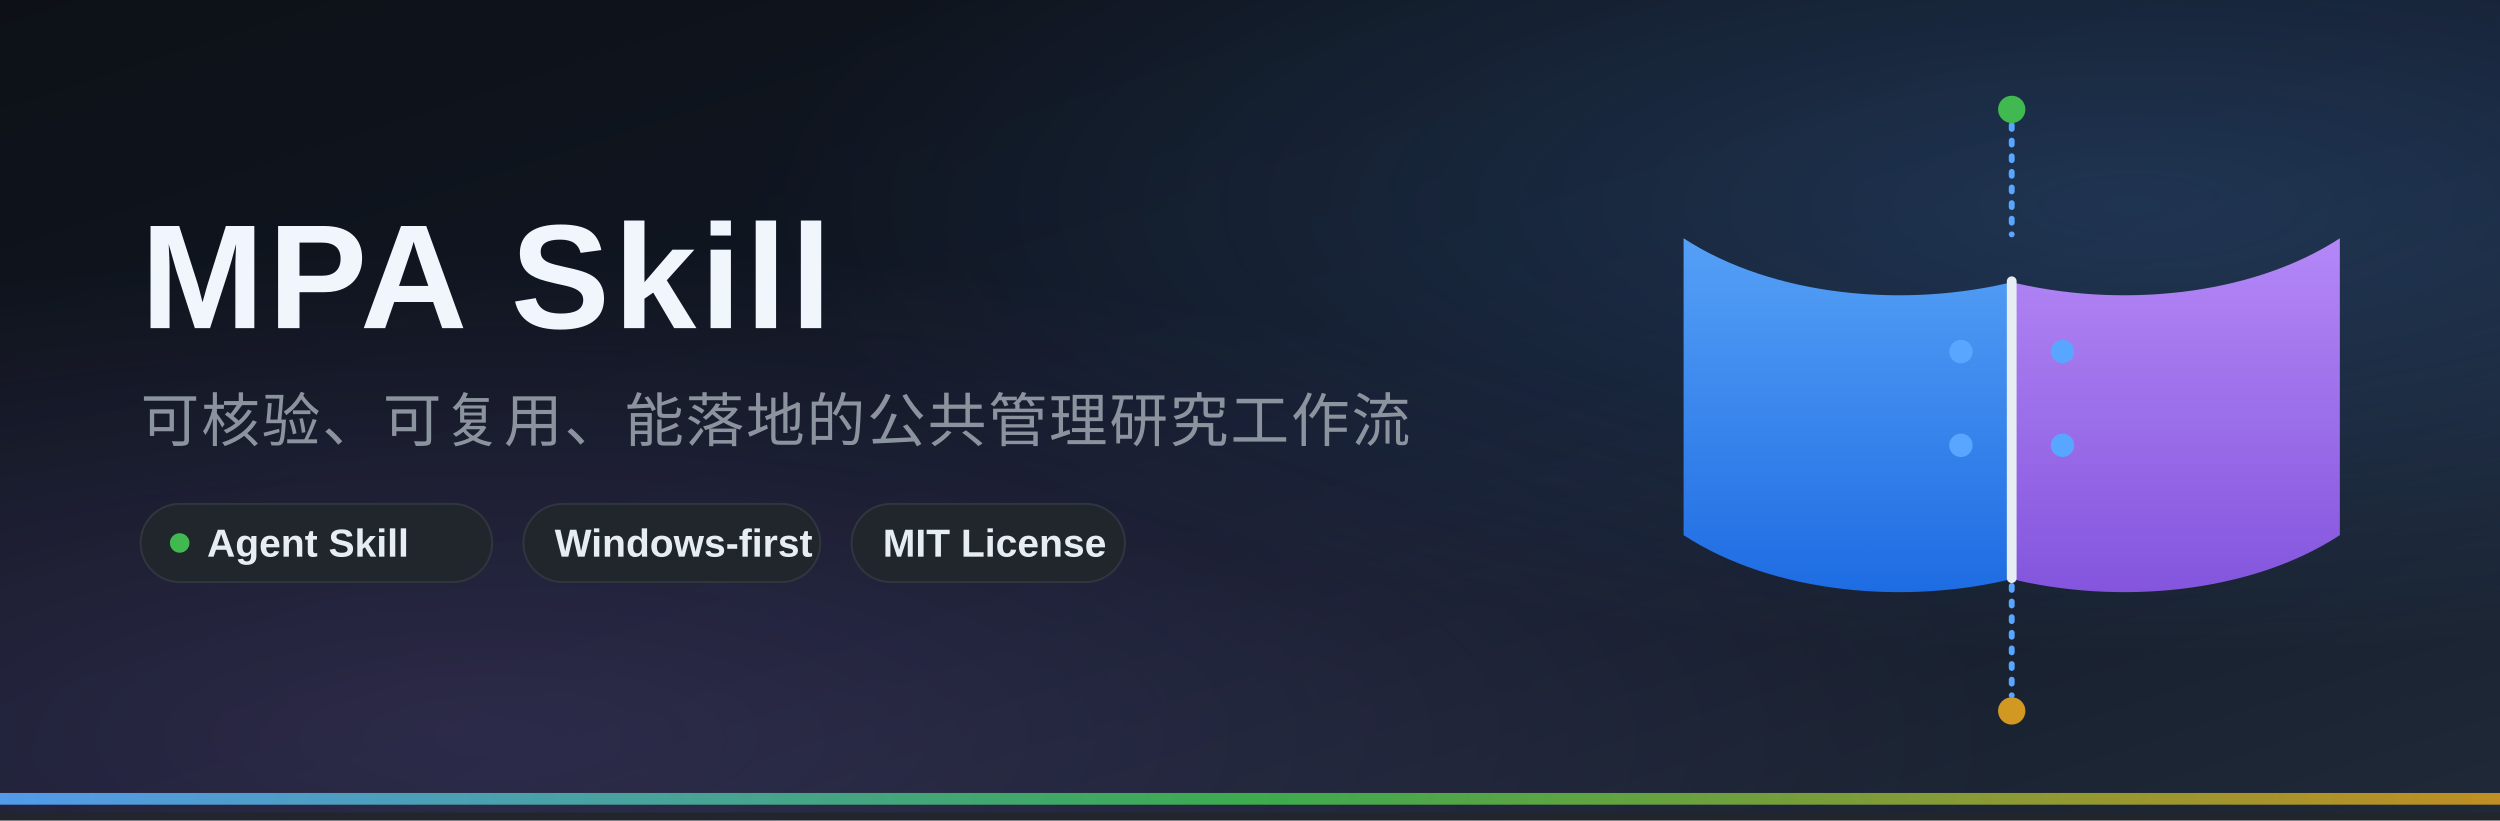
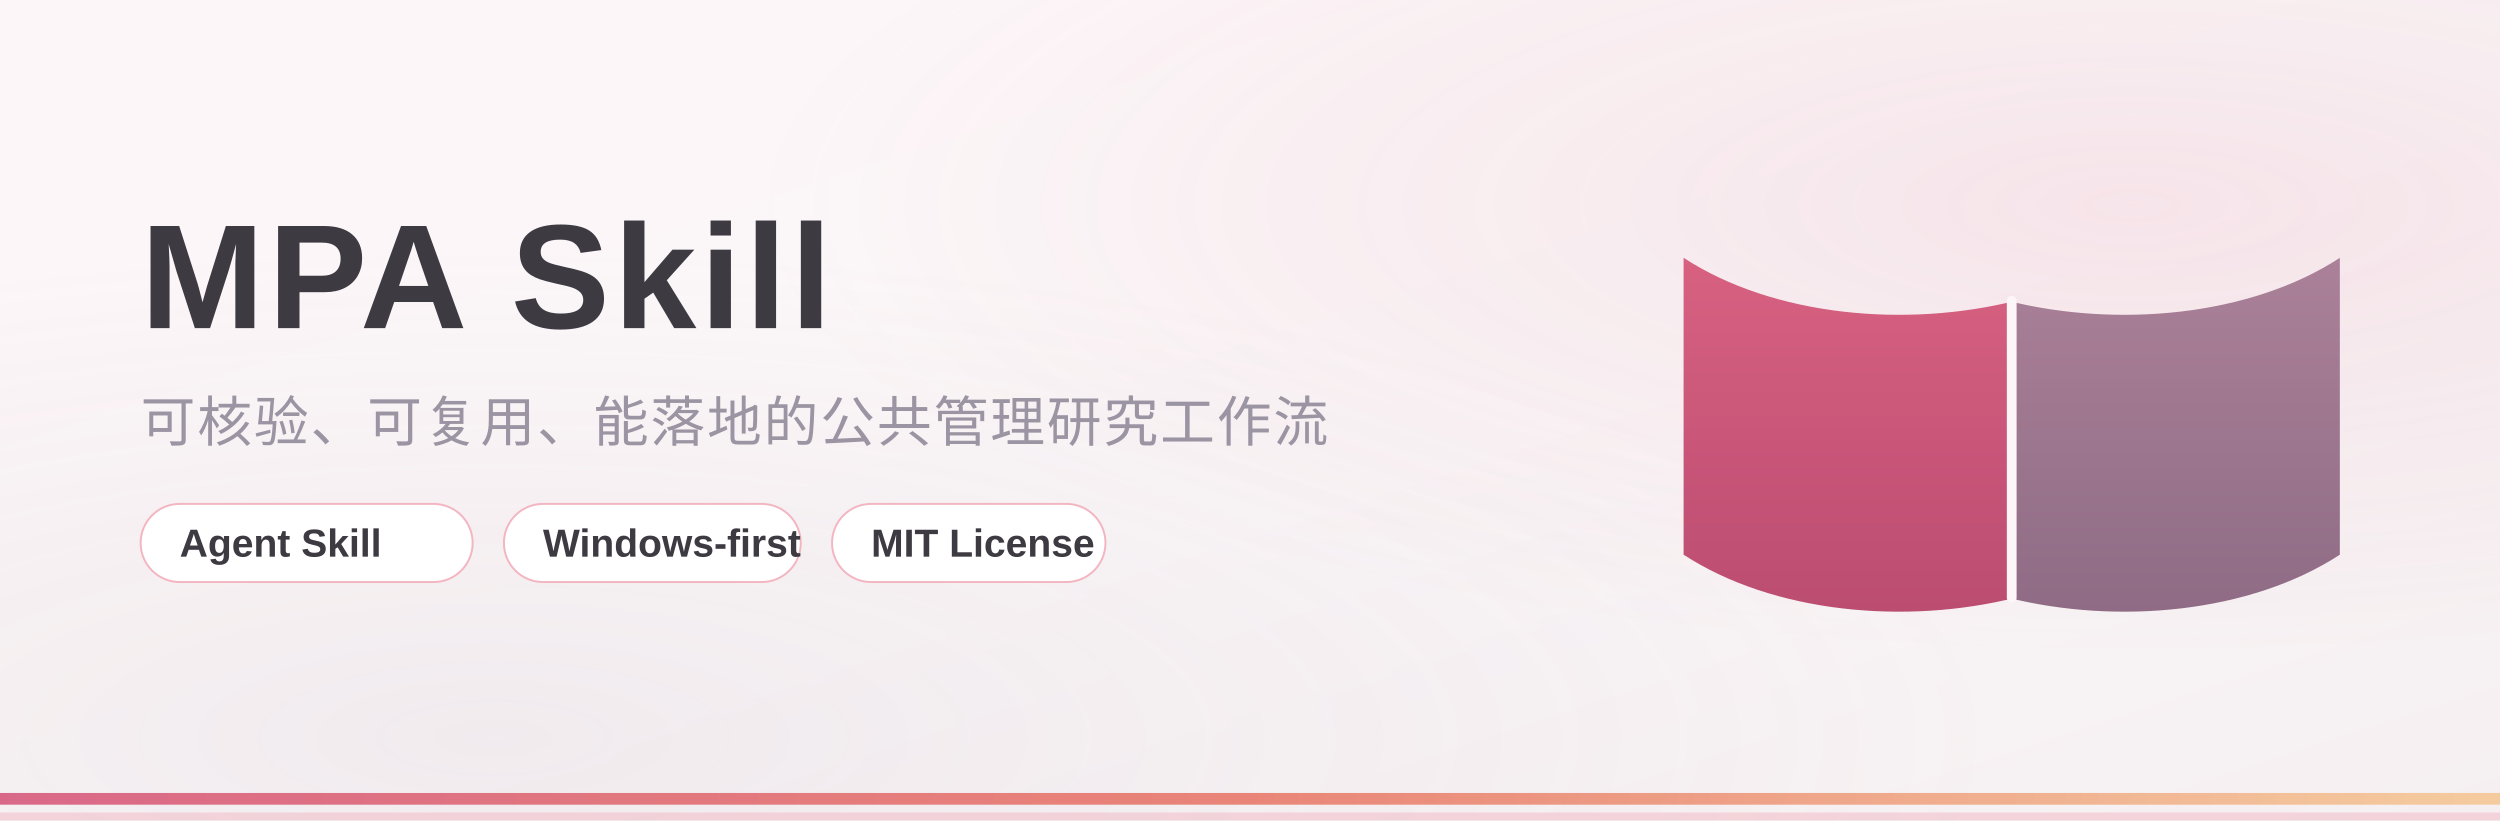
<svg xmlns="http://www.w3.org/2000/svg" viewBox="0 0 1280 420" width="1280" height="420" role="img" aria-label="MPA Skill banner">
  <defs>
    <linearGradient id="bg" x1="0" y1="0" x2="1" y2="1">
-       <stop offset="0" stop-color="#0d1117" />
-       <stop offset="0.55" stop-color="#111827" />
-       <stop offset="1" stop-color="#1f2937" />
+       <stop offset="0" stop-color="#FDF6F8" />
+       <stop offset="0.55" stop-color="#FAF7F8" />
+       <stop offset="1" stop-color="#F5EFF1" />
    </linearGradient>
    <radialGradient id="halo1" cx="0.85" cy="0.25" r="0.55">
-       <stop offset="0" stop-color="#58a6ff" stop-opacity="0.20" />
-       <stop offset="1" stop-color="#58a6ff" stop-opacity="0" />
+       <stop offset="0" stop-color="#D65A7C" stop-opacity="0.12" />
+       <stop offset="1" stop-color="#D65A7C" stop-opacity="0" />
    </radialGradient>
    <radialGradient id="halo2" cx="0.2" cy="0.9" r="0.6">
-       <stop offset="0" stop-color="#bc8cff" stop-opacity="0.16" />
-       <stop offset="1" stop-color="#bc8cff" stop-opacity="0" />
+       <stop offset="0" stop-color="#A67C94" stop-opacity="0.10" />
+       <stop offset="1" stop-color="#A67C94" stop-opacity="0" />
    </radialGradient>
    <linearGradient id="bL" x1="0" y1="0" x2="0" y2="1">
-       <stop offset="0" stop-color="#58a6ff" />
-       <stop offset="1" stop-color="#1f6feb" />
+       <stop offset="0" stop-color="#D65A7C" />
+       <stop offset="1" stop-color="#B8456B" />
    </linearGradient>
    <linearGradient id="bR" x1="0" y1="0" x2="0" y2="1">
-       <stop offset="0" stop-color="#bc8cff" />
-       <stop offset="1" stop-color="#8957e5" />
+       <stop offset="0" stop-color="#A67C94" />
+       <stop offset="1" stop-color="#8A6580" />
    </linearGradient>
    <linearGradient id="line" x1="0" y1="0" x2="1" y2="0">
-       <stop offset="0" stop-color="#58a6ff" />
-       <stop offset="0.5" stop-color="#3fb950" />
-       <stop offset="1" stop-color="#d29922" />
+       <stop offset="0" stop-color="#D65A7C" />
+       <stop offset="0.5" stop-color="#E87A6A" />
+       <stop offset="1" stop-color="#F5C896" />
    </linearGradient>
  </defs>
  <rect width="1280" height="420" fill="url(#bg)" />
  <rect width="1280" height="420" fill="url(#halo1)" />
  <rect width="1280" height="420" fill="url(#halo2)" />
  <rect x="0" y="406" width="1280" height="6" fill="url(#line)" opacity="0.9" />
-   <rect x="0" y="416" width="1280" height="4" fill="#21262d" />
-   <text x="72" y="168" font-family="'Segoe UI', 'Helvetica Neue', Arial, sans-serif" font-size="76" font-weight="800" fill="#f0f6fc" letter-spacing="2">MPA Skill</text>
-   <text x="72" y="226" font-family="'Segoe UI', 'Helvetica Neue', Arial, sans-serif" font-size="30" font-weight="500" fill="#8b949e" letter-spacing="1">可核验、可复用、能落地的公共管理研究工作流</text>
-   <rect x="72" y="258" width="180" height="40" rx="20" fill="#21262d" stroke="#30363d" />
-   <circle cx="92" cy="278" r="5" fill="#3fb950" />
-   <text x="106" y="285" font-family="'Segoe UI', Arial, sans-serif" font-size="20" font-weight="600" fill="#e6edf3">Agent Skill</text>
-   <rect x="268" y="258" width="152" height="40" rx="20" fill="#21262d" stroke="#30363d" />
-   <text x="284" y="285" font-family="'Segoe UI', Arial, sans-serif" font-size="20" font-weight="600" fill="#e6edf3">Windows-first</text>
-   <rect x="436" y="258" width="140" height="40" rx="20" fill="#21262d" stroke="#30363d" />
-   <text x="452" y="285" font-family="'Segoe UI', Arial, sans-serif" font-size="20" font-weight="600" fill="#e6edf3">MIT License</text>
-   <path d="M 862 122 C 908 152, 976 158, 1032 144 L 1032 296 C 976 310, 908 304, 862 274 Z" fill="url(#bL)" opacity="0.95" />
-   <path d="M 1198 122 C 1152 152, 1084 158, 1028 144 L 1028 296 C 1084 310, 1152 304, 1198 274 Z" fill="url(#bR)" opacity="0.95" />
-   <line x1="1030" y1="144" x2="1030" y2="296" stroke="#e6edf3" stroke-width="5" stroke-linecap="round" />
-   <line x1="1030" y1="64" x2="1030" y2="120" stroke="#58a6ff" stroke-width="3" stroke-dasharray="2 6" stroke-linecap="round" />
-   <circle cx="1030" cy="56" r="7" fill="#3fb950" />
-   <line x1="1030" y1="300" x2="1030" y2="356" stroke="#58a6ff" stroke-width="3" stroke-dasharray="2 6" stroke-linecap="round" />
-   <circle cx="1030" cy="364" r="7" fill="#d29922" />
-   <g fill="#58a6ff">
-     <circle cx="1004" cy="180" r="6" />
-     <circle cx="1056" cy="180" r="6" />
-     <circle cx="1004" cy="228" r="6" />
-     <circle cx="1056" cy="228" r="6" />
-   </g>
+   <rect x="0" y="416" width="1280" height="4" fill="#F2B5C1" opacity="0.5" />
+   <text x="72" y="168" font-family="'Segoe UI', 'Helvetica Neue', Arial, sans-serif" font-size="76" font-weight="800" fill="#3D3A42" letter-spacing="2">MPA Skill</text>
+   <text x="72" y="226" font-family="'Segoe UI', 'Helvetica Neue', Arial, sans-serif" font-size="28" font-weight="500" fill="#9B95A3" letter-spacing="1">可核验、可复用、能落地的公共管理研究工作流</text>
+   <rect x="72" y="258" width="170" height="40" rx="20" fill="#FFFFFF" stroke="#F2B5C1" />
+   <text x="92" y="285" font-family="'Segoe UI', Arial, sans-serif" font-size="20" font-weight="600" fill="#3D3A42">Agent Skill</text>
+   <rect x="258" y="258" width="152" height="40" rx="20" fill="#FFFFFF" stroke="#F2B5C1" />
+   <text x="278" y="285" font-family="'Segoe UI', Arial, sans-serif" font-size="20" font-weight="600" fill="#3D3A42">Windows-first</text>
+   <rect x="426" y="258" width="140" height="40" rx="20" fill="#FFFFFF" stroke="#F2B5C1" />
+   <text x="446" y="285" font-family="'Segoe UI', Arial, sans-serif" font-size="20" font-weight="600" fill="#3D3A42">MIT License</text>
+   <path d="M 862 132 C 908 162, 976 168, 1032 154 L 1032 306 C 976 320, 908 314, 862 284 Z" fill="url(#bL)" opacity="0.95" />
+   <path d="M 1198 132 C 1152 162, 1084 168, 1028 154 L 1028 306 C 1084 320, 1152 314, 1198 284 Z" fill="url(#bR)" opacity="0.95" />
+   <line x1="1030" y1="154" x2="1030" y2="306" stroke="#FDF6F8" stroke-width="5" stroke-linecap="round" />
</svg>
